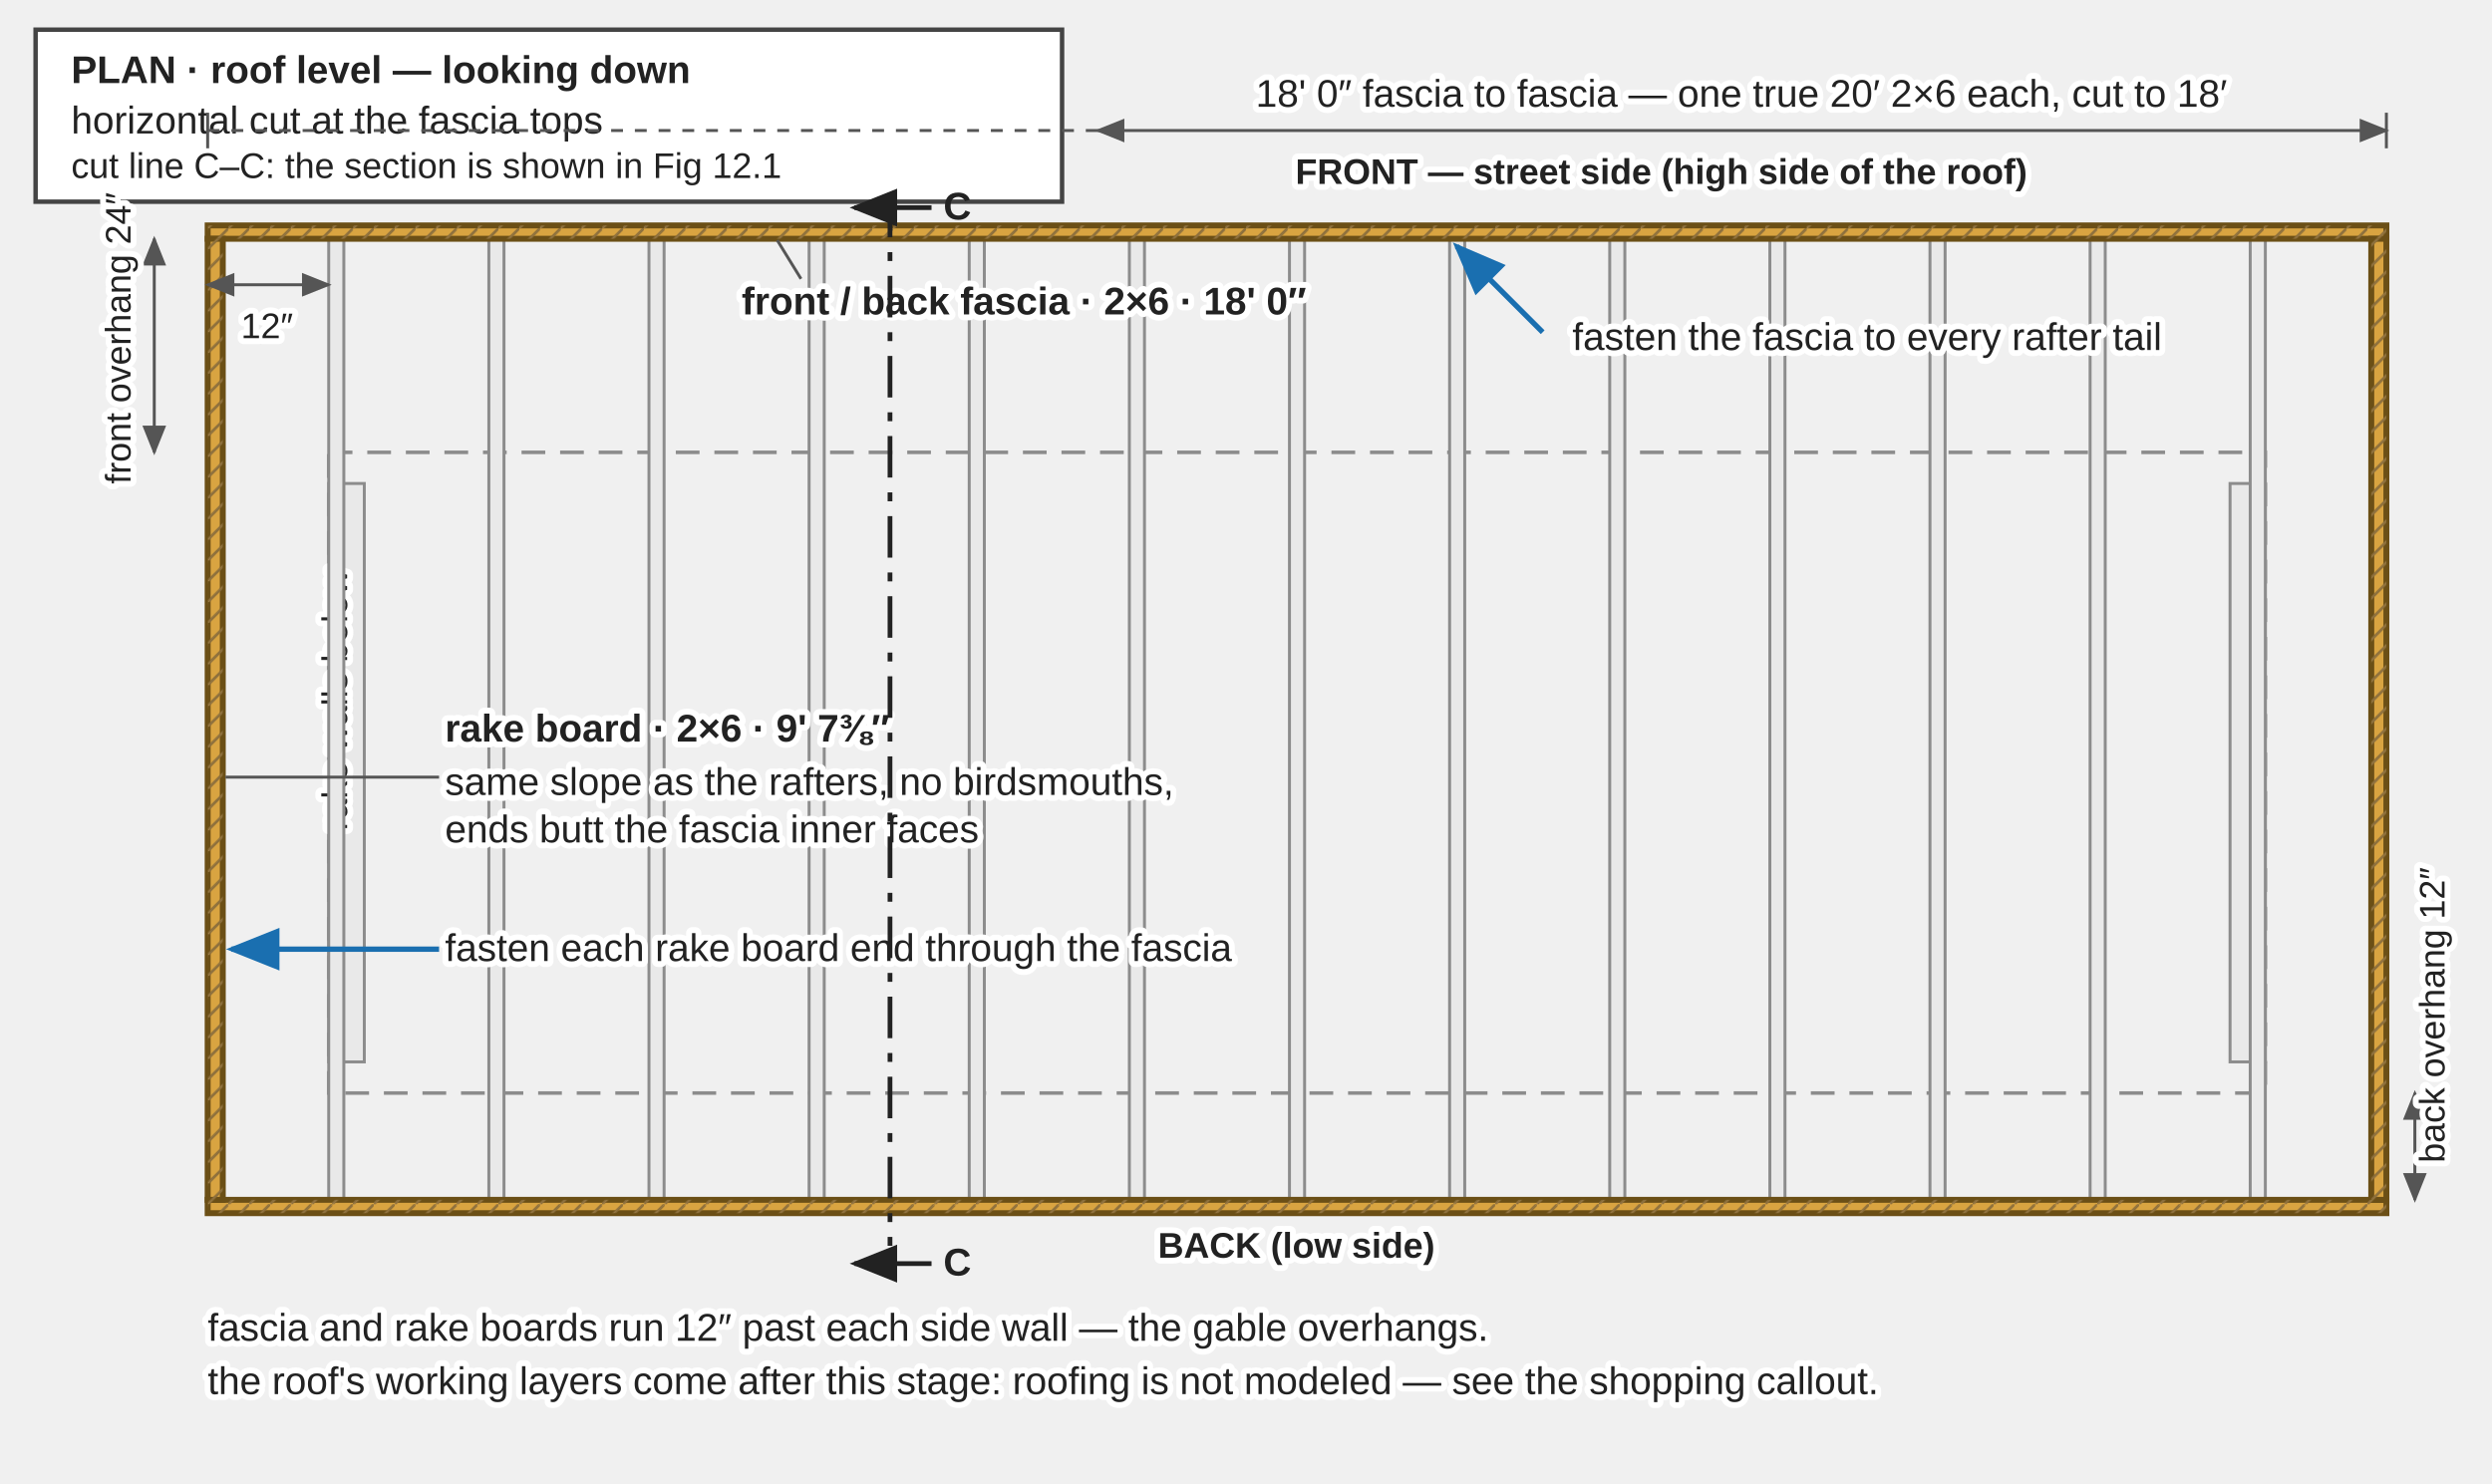
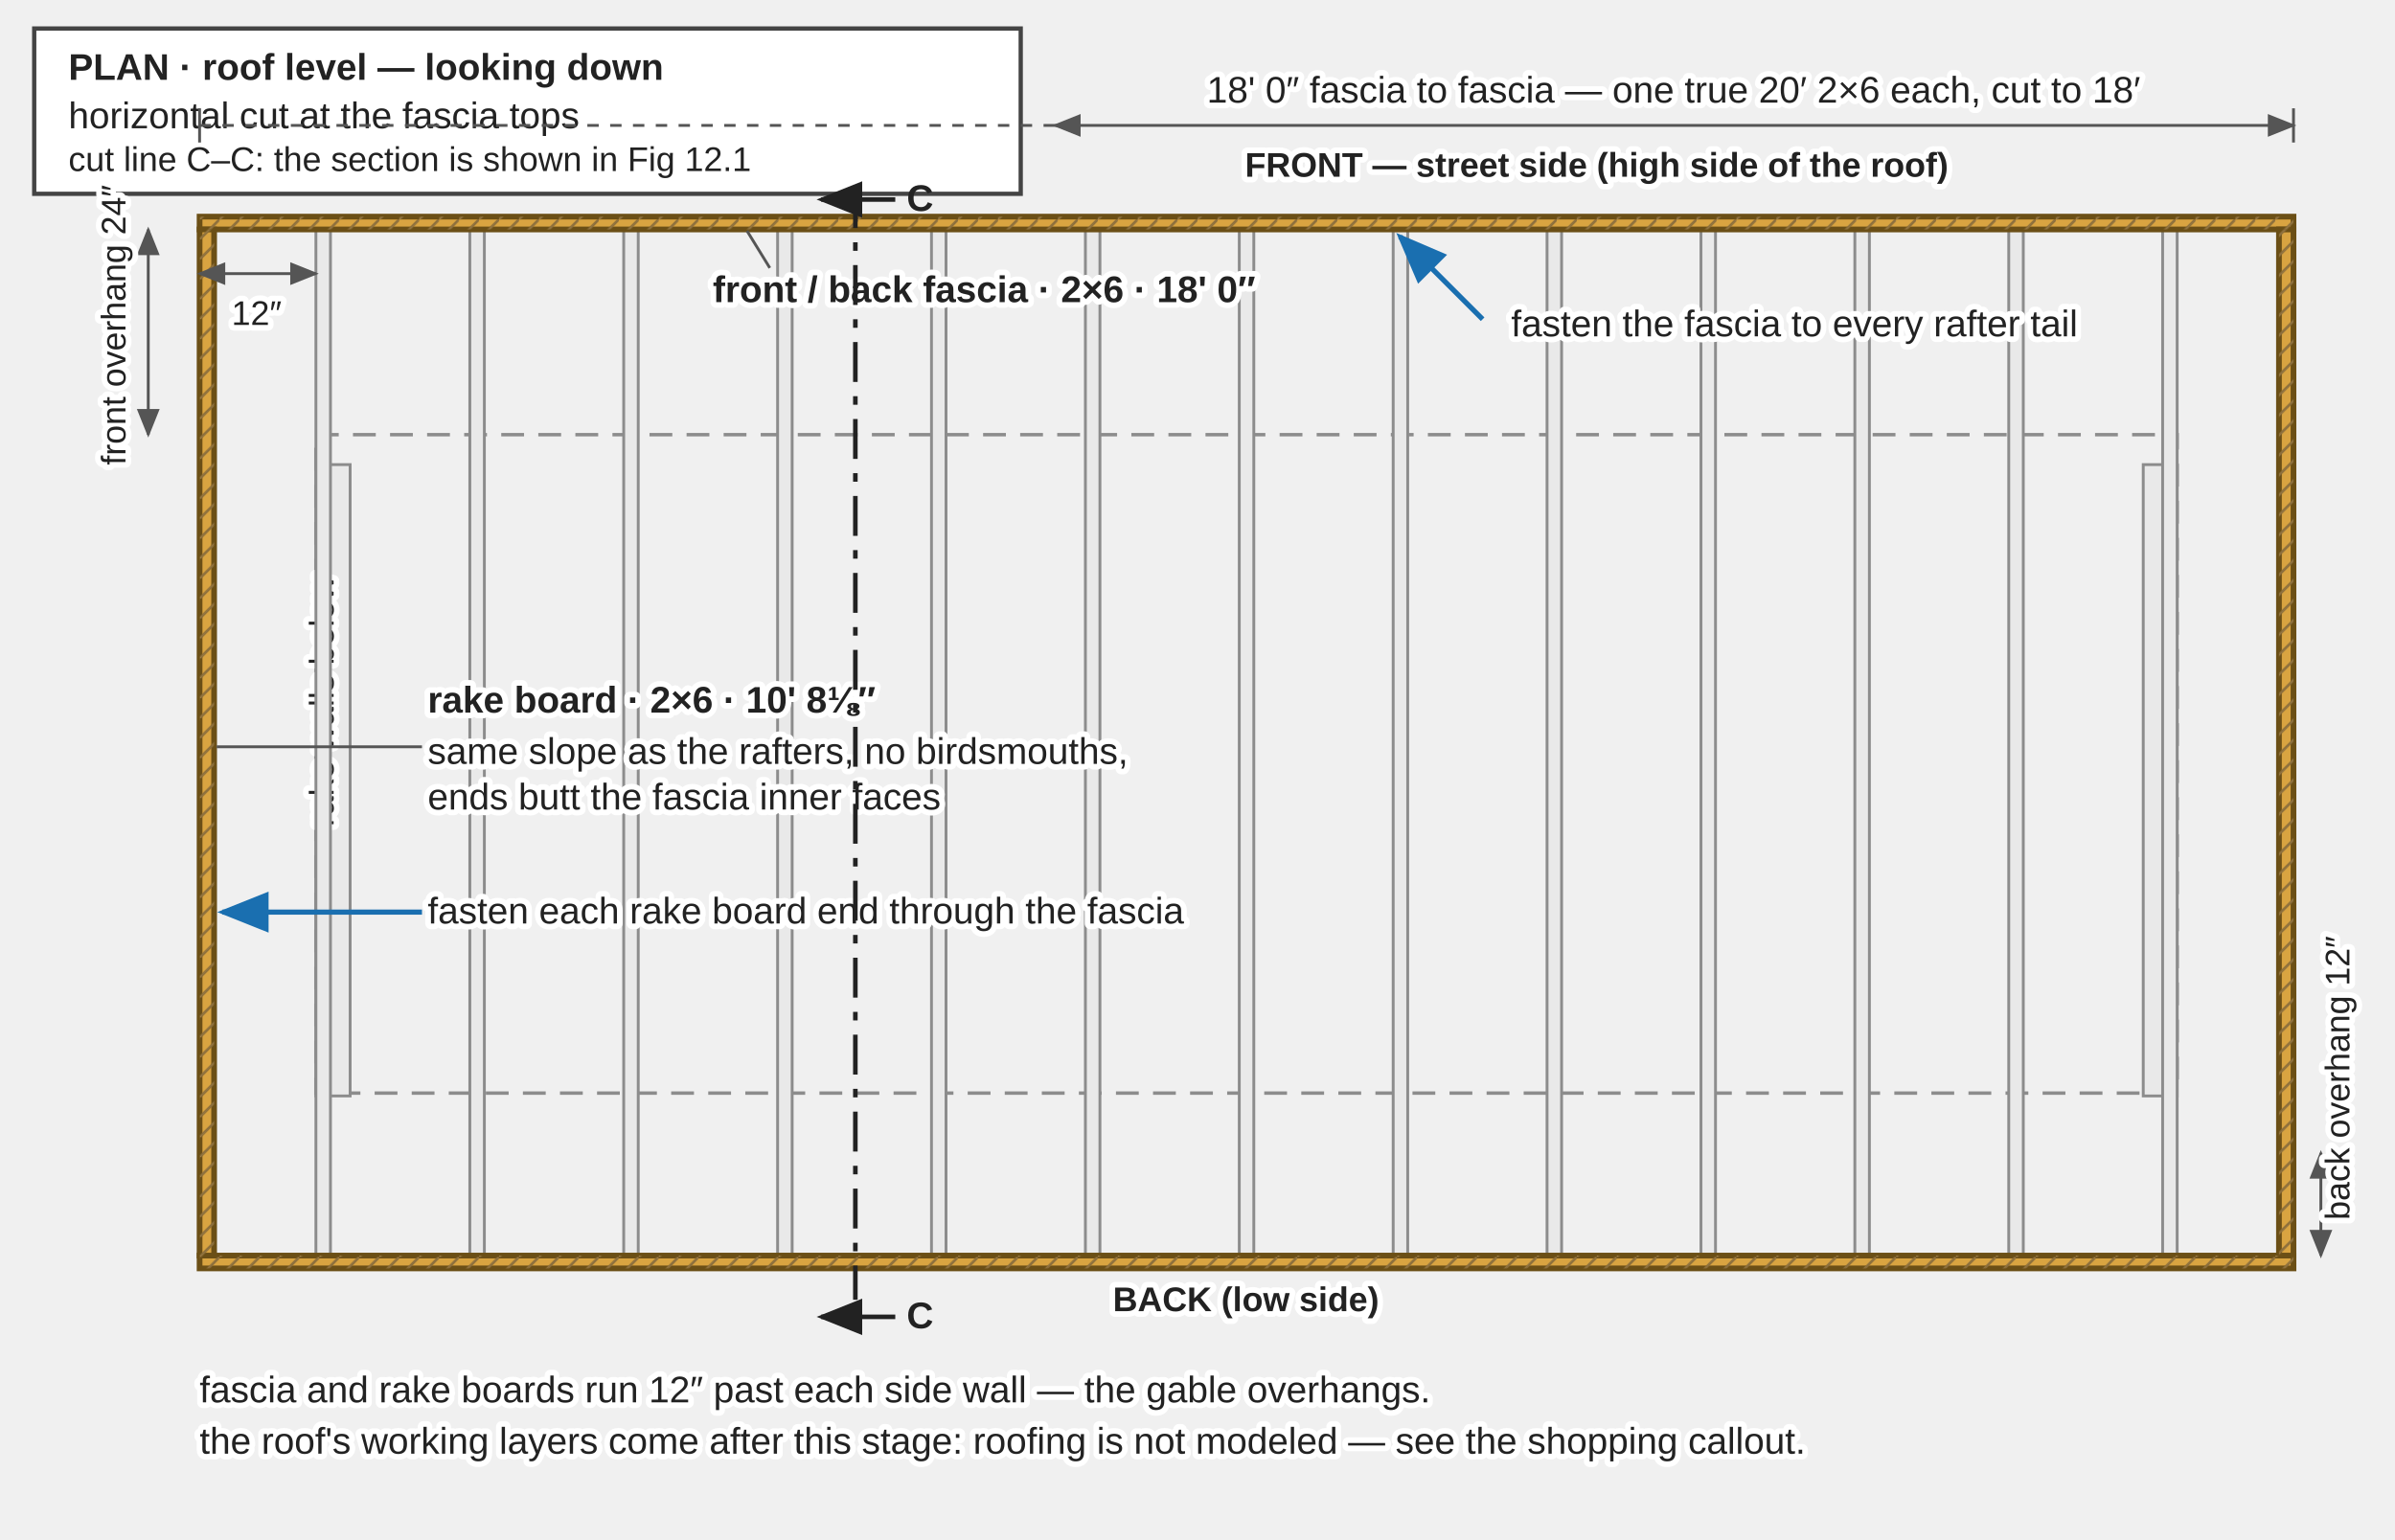
- <svg xmlns="http://www.w3.org/2000/svg" viewBox="0 0 840 500" width="210mm" font-family="Arial, Helvetica, sans-serif">
+ <svg xmlns="http://www.w3.org/2000/svg" viewBox="0 0 840 540" width="210mm" font-family="Arial, Helvetica, sans-serif">
  <defs>
    <marker id="dimA" markerWidth="10" markerHeight="8" refX="9" refY="4" orient="auto">
      <path d="M0,0 L10,4 L0,8" fill="#555" />
    </marker>
    <marker id="dimAs" markerWidth="10" markerHeight="8" refX="1" refY="4" orient="auto">
      <path d="M10,0 L0,4 L10,8" fill="#555" />
    </marker>
    <marker id="attA" markerWidth="10" markerHeight="8" refX="9" refY="4" orient="auto">
      <path d="M0,0 L10,4 L0,8" fill="#1a6fb0" />
    </marker>
    <marker id="secA" markerWidth="10" markerHeight="8" refX="9" refY="4" orient="auto">
      <path d="M0,0 L10,4 L0,8" fill="#222" />
    </marker>
    <pattern id="h12" patternUnits="userSpaceOnUse" width="7" height="7">
      <path d="M0,7 L7,0" stroke="#8a6d3b" stroke-width="0.9" />
    </pattern>
    <style>
      text { fill:#222; }
      .halo { paint-order: stroke; stroke:#ffffff; stroke-width:4; stroke-linejoin:round; }
      .lbl { font-size:13px; }
      .lblb { font-size:13px; font-weight:bold; }
      .small { font-size:12px; }
    </style>
  </defs>
  <rect x="12" y="10" width="346" height="58" fill="#ffffff" stroke="#444" stroke-width="1.5" />
  <text x="24" y="28" class="lblb">PLAN · roof level — looking down</text>
  <text x="24" y="45" class="lbl">horizontal cut at the fascia tops</text>
  <text x="24" y="60" class="small">cut line C–C: the section is shown in Fig 12.1</text>
  <line x1="70" y1="44" x2="370" y2="44" stroke="#555" stroke-width="1" stroke-dasharray="4,4" />
  <line x1="370" y1="44" x2="804.4" y2="44" stroke="#555" stroke-width="1" marker-start="url(#dimAs)" marker-end="url(#dimA)" />
  <line x1="70" y1="38" x2="70" y2="50" stroke="#555" stroke-width="1" />
  <line x1="804.4" y1="38" x2="804.4" y2="50" stroke="#555" stroke-width="1" />
  <text x="587" y="36" class="lbl halo" text-anchor="middle">18' 0″ fascia to fascia — one true 20′ 2×6 each, cut to 18′</text>
  <text x="560" y="62" class="small halo" text-anchor="middle" font-weight="bold">FRONT — street side (high side of the roof)</text>
-   <rect x="110.8" y="152.5" width="652.8" height="216" fill="none" stroke="#8c8c8c" stroke-width="1.2" stroke-dasharray="8,5" />
+   <rect x="110.8" y="152.5" width="652.8" height="231" fill="none" stroke="#8c8c8c" stroke-width="1.2" stroke-dasharray="8,5" />
  <g fill="#e9e9e9" stroke="#8c8c8c" stroke-width="1">
-     <rect x="110.8" y="163" width="12" height="195" />
-     <rect x="751.7" y="163" width="11.9" height="195" />
+     <rect x="110.8" y="163" width="12" height="221.5" />
+     <rect x="751.7" y="163" width="11.9" height="221.5" />
  </g>
-   <text x="117" y="280" class="small halo" transform="rotate(-90 117 280)">rake walls below</text>
+   <text x="117" y="290" class="small halo" transform="rotate(-90 117 290)">rake walls below</text>
  <g fill="#e9e9e9" stroke="#8c8c8c" stroke-width="1">
-     <rect x="110.8" y="80.5" width="5.1" height="324" />
-     <rect x="164.78" y="80.5" width="5.1" height="324" />
-     <rect x="218.75" y="80.5" width="5.1" height="324" />
-     <rect x="272.73" y="80.5" width="5.1" height="324" />
-     <rect x="326.7" y="80.5" width="5.1" height="324" />
-     <rect x="380.68" y="80.5" width="5.1" height="324" />
-     <rect x="434.65" y="80.5" width="5.1" height="324" />
-     <rect x="488.63" y="80.5" width="5.1" height="324" />
-     <rect x="542.6" y="80.5" width="5.1" height="324" />
-     <rect x="596.58" y="80.5" width="5.1" height="324" />
-     <rect x="650.55" y="80.5" width="5.1" height="324" />
-     <rect x="704.53" y="80.5" width="5.1" height="324" />
-     <rect x="758.5" y="80.5" width="5.1" height="324" />
+     <rect x="110.8" y="80.5" width="5.1" height="360" />
+     <rect x="164.78" y="80.5" width="5.1" height="360" />
+     <rect x="218.75" y="80.5" width="5.1" height="360" />
+     <rect x="272.73" y="80.5" width="5.1" height="360" />
+     <rect x="326.7" y="80.5" width="5.1" height="360" />
+     <rect x="380.68" y="80.5" width="5.1" height="360" />
+     <rect x="434.65" y="80.5" width="5.1" height="360" />
+     <rect x="488.63" y="80.5" width="5.1" height="360" />
+     <rect x="542.6" y="80.5" width="5.1" height="360" />
+     <rect x="596.58" y="80.5" width="5.1" height="360" />
+     <rect x="650.55" y="80.5" width="5.1" height="360" />
+     <rect x="704.53" y="80.5" width="5.1" height="360" />
+     <rect x="758.5" y="80.5" width="5.1" height="360" />
  </g>
  <g stroke="#6b4f16" stroke-width="2">
    <rect x="70" y="76" width="734.4" height="4.5" fill="#d9a441" />
-     <rect x="70" y="404.5" width="734.4" height="4.5" fill="#d9a441" />
-     <rect x="70" y="80.5" width="5.1" height="324" fill="#d9a441" />
-     <rect x="799.3" y="80.5" width="5.1" height="324" fill="#d9a441" />
+     <rect x="70" y="440.5" width="734.4" height="4.5" fill="#d9a441" />
+     <rect x="70" y="80.5" width="5.1" height="360" fill="#d9a441" />
+     <rect x="799.3" y="80.5" width="5.1" height="360" fill="#d9a441" />
  </g>
  <g fill="url(#h12)" stroke="none">
    <rect x="70" y="76" width="734.4" height="4.5" />
-     <rect x="70" y="404.5" width="734.4" height="4.5" />
-     <rect x="70" y="80.5" width="5.1" height="324" />
-     <rect x="799.3" y="80.5" width="5.1" height="324" />
+     <rect x="70" y="440.5" width="734.4" height="4.5" />
+     <rect x="70" y="80.5" width="5.1" height="360" />
+     <rect x="799.3" y="80.5" width="5.1" height="360" />
  </g>
  <text x="250" y="106" class="lblb halo">front / back fascia · 2×6 · 18' 0″</text>
  <line x1="270" y1="94" x2="262" y2="81" stroke="#555" stroke-width="1" />
-   <text x="150" y="250" class="lblb halo">rake board · 2×6 · 9' 7⅜″</text>
+   <text x="150" y="250" class="lblb halo">rake board · 2×6 · 10' 8⅛″</text>
  <text x="150" y="268" class="lbl halo">same slope as the rafters, no birdsmouths,</text>
  <text x="150" y="284" class="lbl halo">ends butt the fascia inner faces</text>
  <line x1="148" y1="262" x2="76" y2="262" stroke="#555" stroke-width="1" />
  <line x1="520" y1="112" x2="491" y2="83" stroke="#1a6fb0" stroke-width="1.8" marker-end="url(#attA)" />
  <text x="530" y="118" class="lbl halo" fill="#1a6fb0">fasten the fascia to every rafter tail</text>
  <line x1="148" y1="320" x2="78" y2="320" stroke="#1a6fb0" stroke-width="1.8" marker-end="url(#attA)" />
  <text x="150" y="324" class="lbl halo" fill="#1a6fb0">fasten each rake board end through the fascia</text>
  <line x1="70" y1="96" x2="110.8" y2="96" stroke="#555" stroke-width="1" marker-start="url(#dimAs)" marker-end="url(#dimA)" />
  <text x="90" y="114" class="small halo" text-anchor="middle">12″</text>
  <line x1="52" y1="152.5" x2="52" y2="80.5" stroke="#555" stroke-width="1" marker-start="url(#dimAs)" marker-end="url(#dimA)" />
  <text x="44" y="114" class="small halo" text-anchor="middle" transform="rotate(-90 44 114)">front overhang 24″</text>
-   <line x1="814" y1="368.5" x2="814" y2="404.5" stroke="#555" stroke-width="1" marker-start="url(#dimAs)" marker-end="url(#dimA)" />
-   <text x="824" y="392" class="small halo" transform="rotate(-90 824 392)">back overhang 12″</text>
-   <line x1="300" y1="66" x2="300" y2="420" stroke="#222" stroke-width="1.6" stroke-dasharray="14,5,3,5" />
+   <line x1="814" y1="404.5" x2="814" y2="440.5" stroke="#555" stroke-width="1" marker-start="url(#dimAs)" marker-end="url(#dimA)" />
+   <text x="824" y="428" class="small halo" transform="rotate(-90 824 428)">back overhang 12″</text>
+   <line x1="300" y1="66" x2="300" y2="456" stroke="#222" stroke-width="1.6" stroke-dasharray="14,5,3,5" />
  <line x1="314" y1="70" x2="288" y2="70" stroke="#222" stroke-width="1.6" marker-end="url(#secA)" />
  <text x="318" y="74" class="lblb">C</text>
-   <line x1="314" y1="426" x2="288" y2="426" stroke="#222" stroke-width="1.6" marker-end="url(#secA)" />
-   <text x="318" y="430" class="lblb">C</text>
-   <text x="437" y="424" class="small halo" text-anchor="middle" font-weight="bold">BACK (low side)</text>
-   <text x="70" y="452" class="lbl halo">fascia and rake boards run 12″ past each side wall — the gable overhangs.</text>
-   <text x="70" y="470" class="lbl halo">the roof's working layers come after this stage: roofing is not modeled — see the shopping callout.</text>
+   <line x1="314" y1="462" x2="288" y2="462" stroke="#222" stroke-width="1.6" marker-end="url(#secA)" />
+   <text x="318" y="466" class="lblb">C</text>
+   <text x="437" y="460" class="small halo" text-anchor="middle" font-weight="bold">BACK (low side)</text>
+   <text x="70" y="492" class="lbl halo">fascia and rake boards run 12″ past each side wall — the gable overhangs.</text>
+   <text x="70" y="510" class="lbl halo">the roof's working layers come after this stage: roofing is not modeled — see the shopping callout.</text>
</svg>
